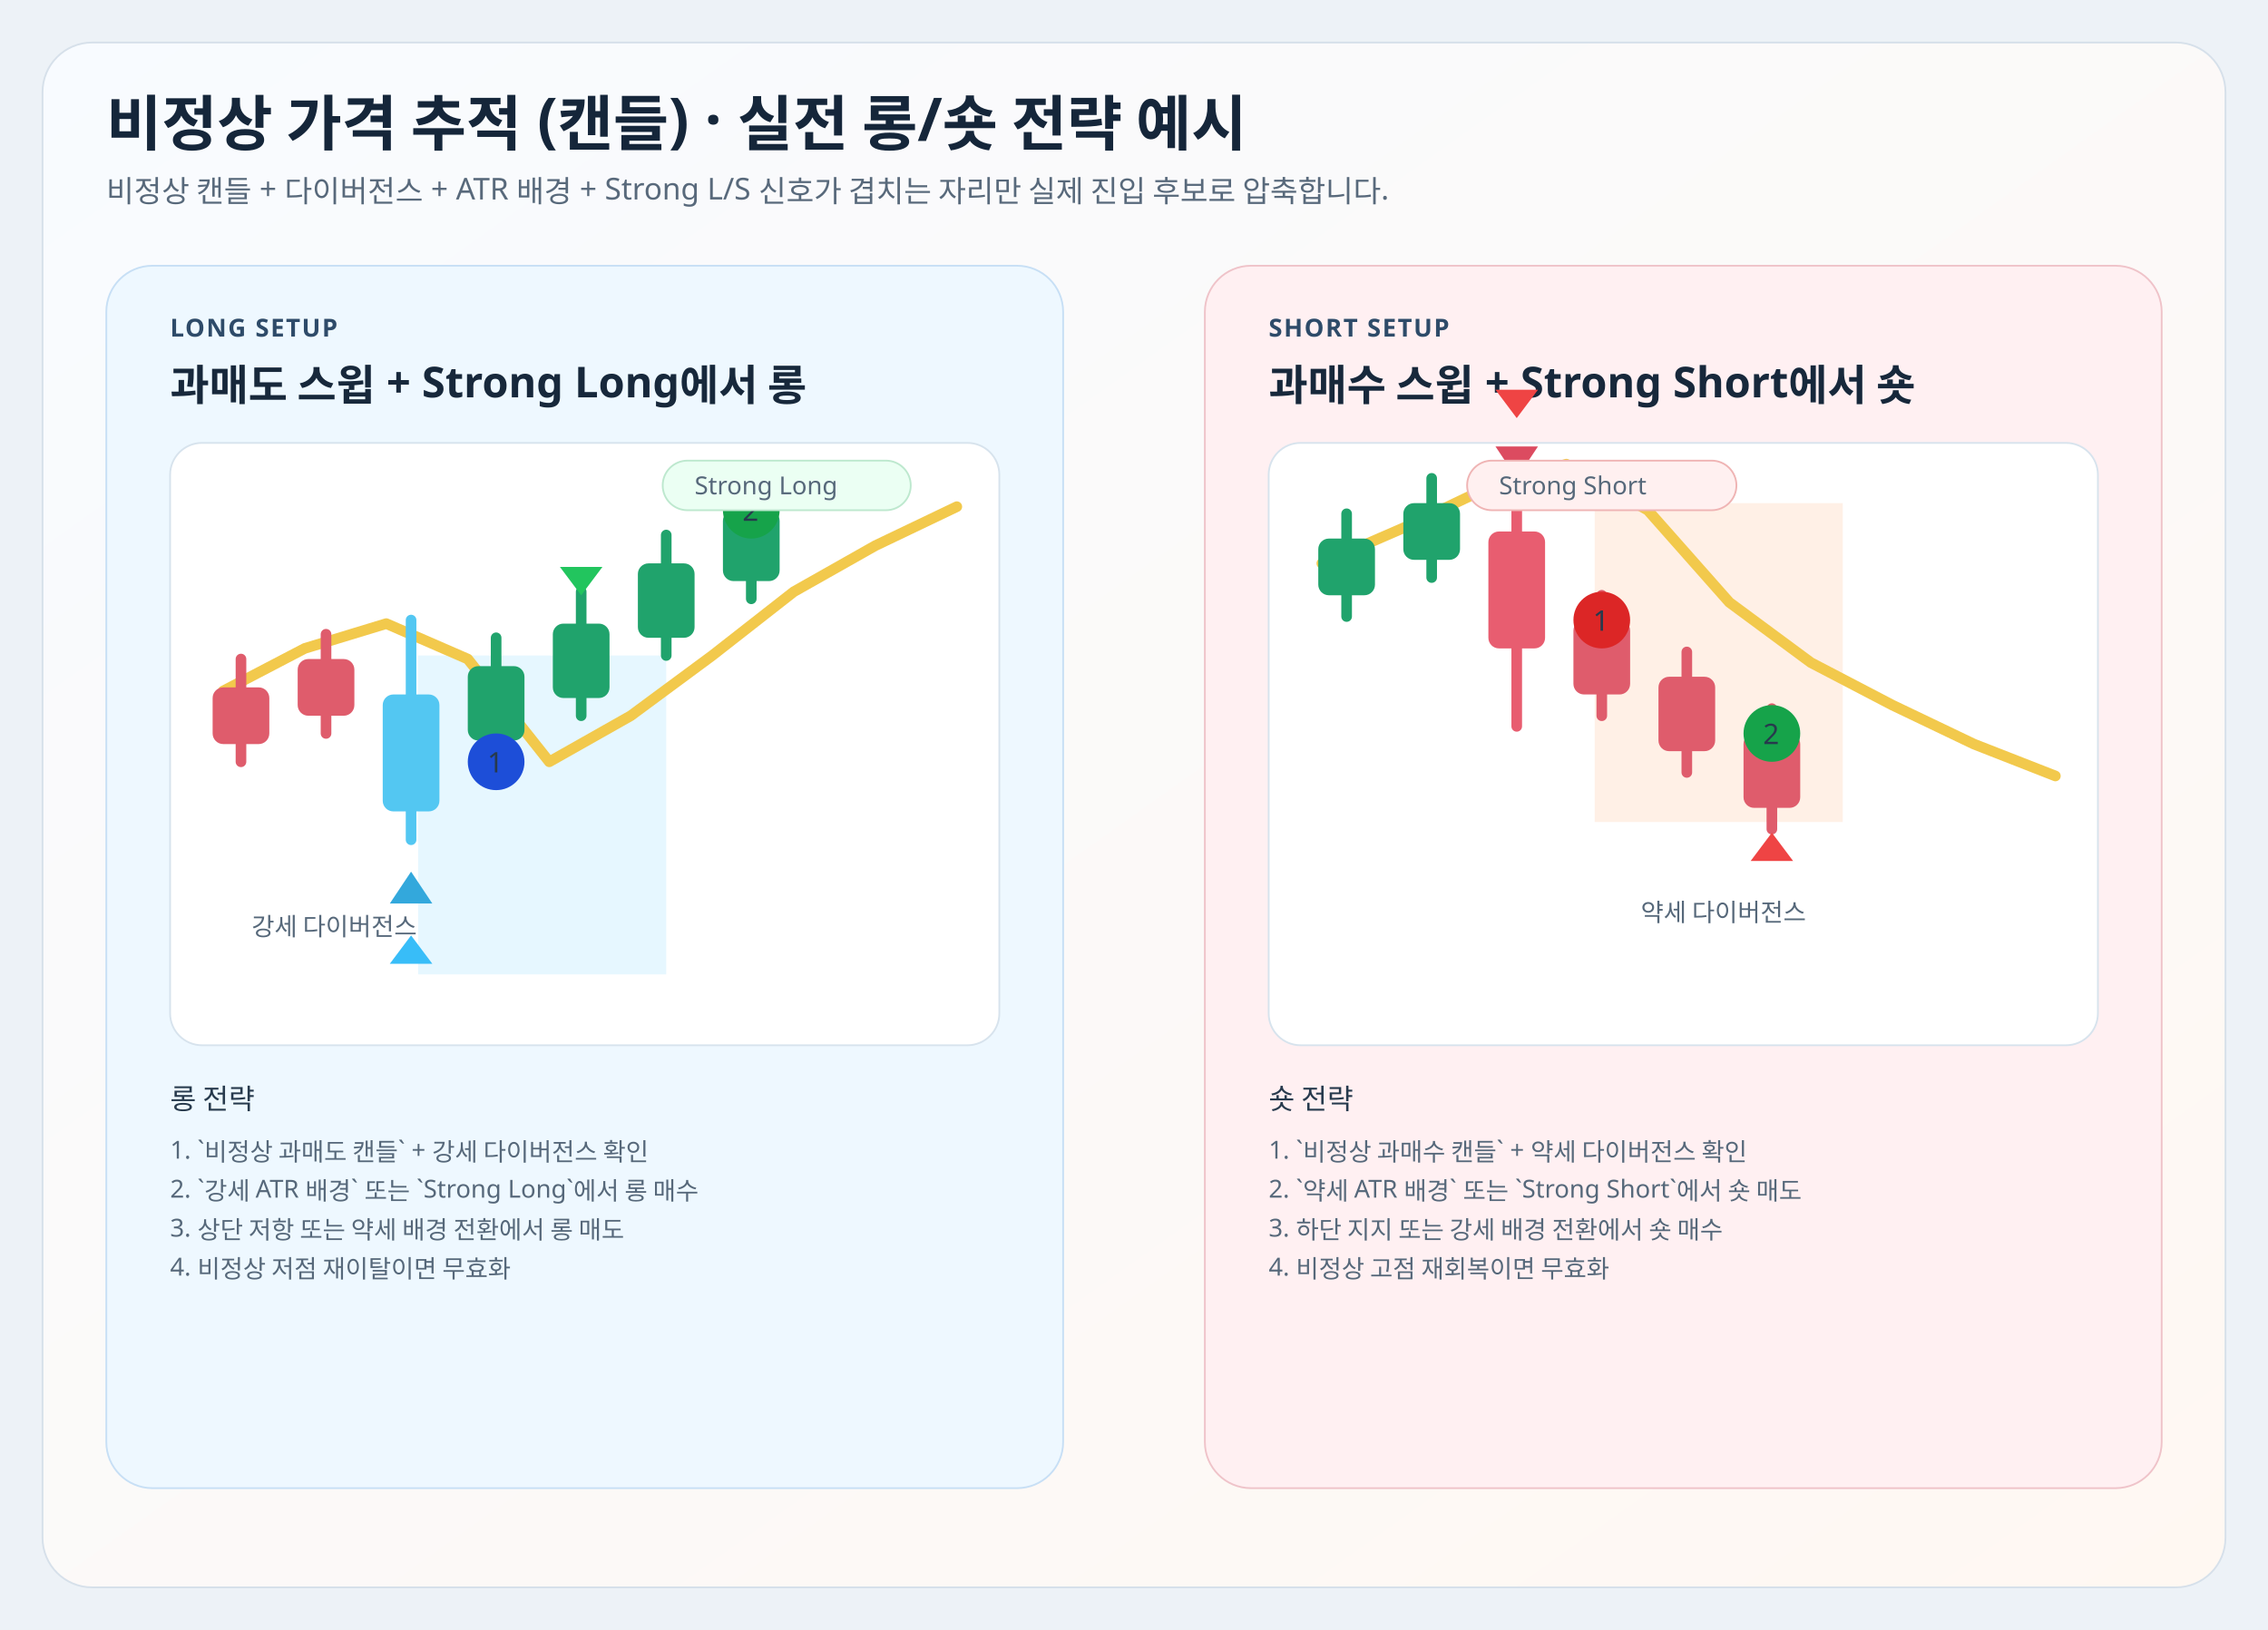
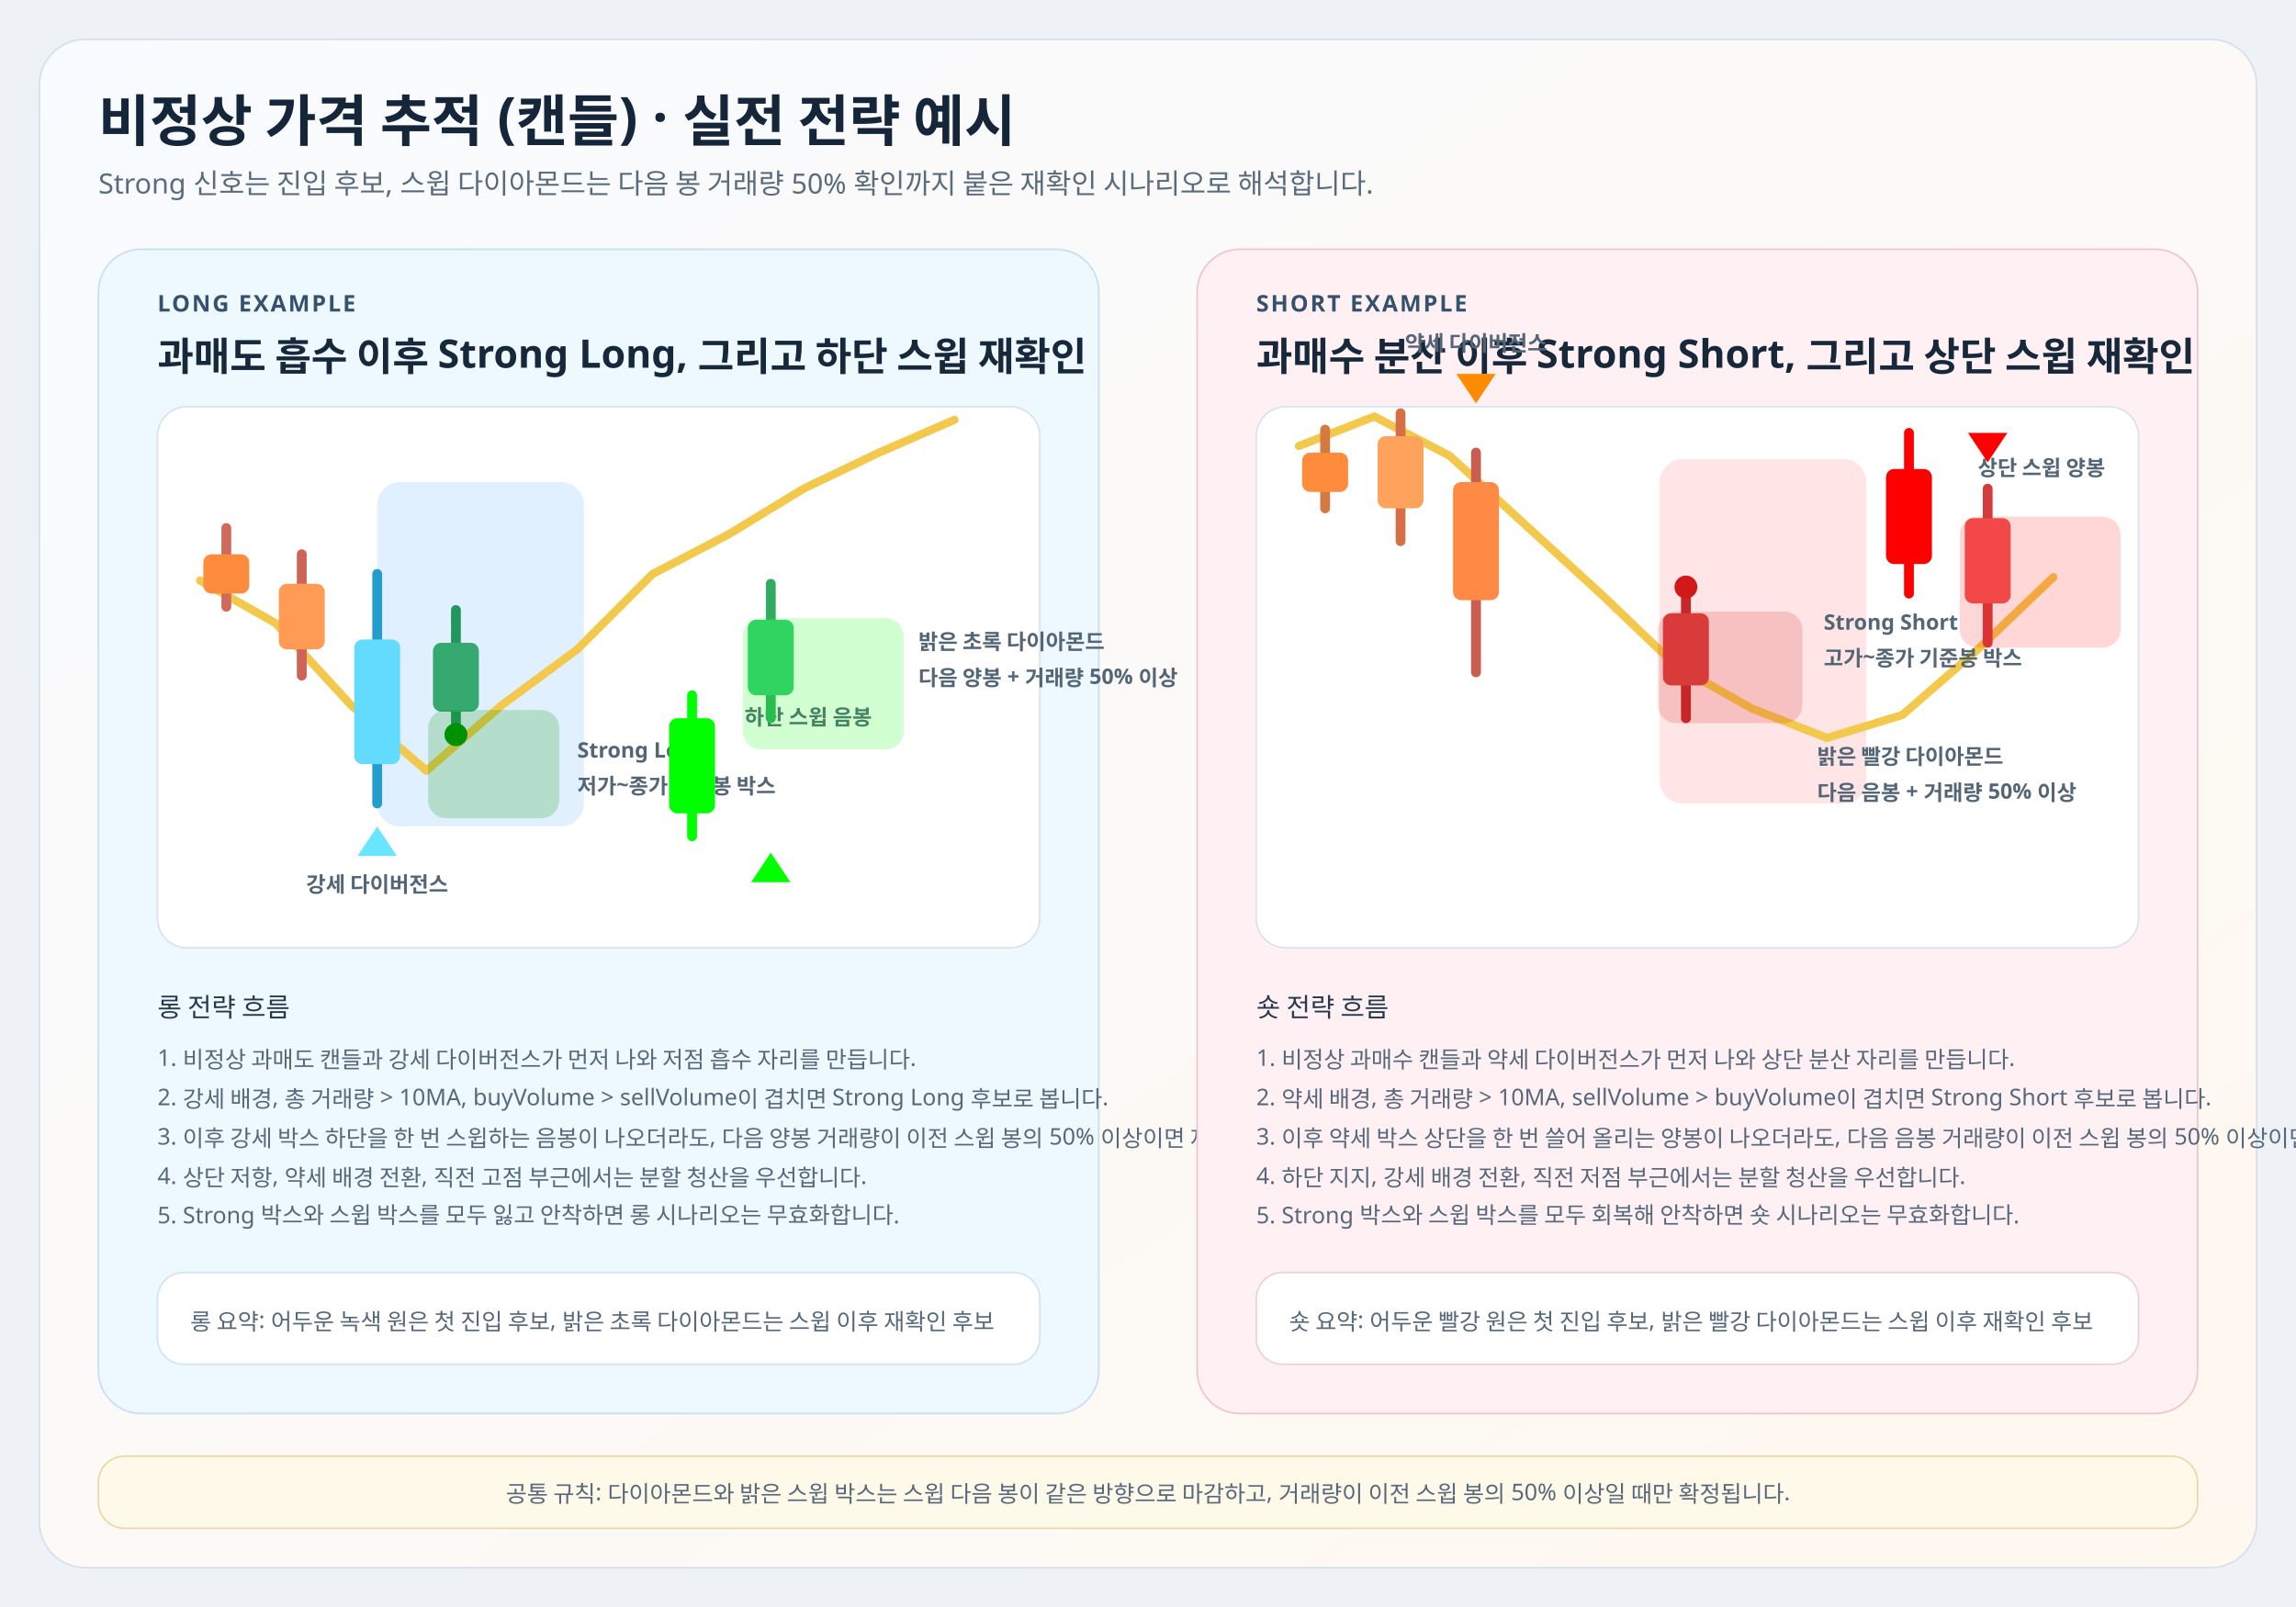
- <svg xmlns="http://www.w3.org/2000/svg" width="1280" height="920" viewBox="0 0 1280 920" role="img" aria-labelledby="title desc">
+ <svg xmlns="http://www.w3.org/2000/svg" width="1400" height="980" viewBox="0 0 1400 980" role="img" aria-labelledby="title desc">
  <defs>
    <linearGradient id="bg" x1="0%" y1="0%" x2="100%" y2="100%">
      <stop offset="0%" stop-color="#f8fbff" />
-       <stop offset="100%" stop-color="#fff8f2" />
+       <stop offset="100%" stop-color="#fff8ef" />
    </linearGradient>
    <style>
-       .title { font: 700 34px 'Pretendard','Apple SD Gothic Neo','Malgun Gothic',sans-serif; fill: #15263a; }
-       .subtitle { font: 500 17px 'Pretendard','Apple SD Gothic Neo','Malgun Gothic',sans-serif; fill: #58697b; }
+       .title { font: 700 34px 'Pretendard','Apple SD Gothic Neo','Malgun Gothic',sans-serif; fill: #16263a; }
+       .subtitle { font: 500 17px 'Pretendard','Apple SD Gothic Neo','Malgun Gothic',sans-serif; fill: #5a6b7b; }
+       .label { font: 700 14px 'Pretendard','Apple SD Gothic Neo','Malgun Gothic',sans-serif; fill: #36516d; letter-spacing: 0.08em; }
      .panelTitle { font: 700 24px 'Pretendard','Apple SD Gothic Neo','Malgun Gothic',sans-serif; fill: #17283b; }
-       .label { font: 700 14px 'Pretendard','Apple SD Gothic Neo','Malgun Gothic',sans-serif; fill: #2e4b69; letter-spacing: 0.06em; }
      .body { font: 500 16px 'Pretendard','Apple SD Gothic Neo','Malgun Gothic',sans-serif; fill: #273a4d; }
      .small { font: 500 14px 'Pretendard','Apple SD Gothic Neo','Malgun Gothic',sans-serif; fill: #56687a; }
+       .tiny { font: 600 13px 'Pretendard','Apple SD Gothic Neo','Malgun Gothic',sans-serif; fill: #546676; }
+       .center { text-anchor: middle; }
    </style>
  </defs>
-   <rect width="1280" height="920" fill="#edf2f7" />
-   <rect x="24" y="24" width="1232" height="872" rx="28" fill="url(#bg)" stroke="#d6e0ea" />
-   <text x="60" y="82" class="title">비정상 가격 추적 (캔들) · 실전 롱/숏 전략 예시</text>
-   <text x="60" y="114" class="subtitle">비정상 캔들 + 다이버전스 + ATR 배경 + Strong L/S 신호가 겹치는 자리만 실제 진입 후보로 압축합니다.</text>
-   <rect x="60" y="150" width="540" height="690" rx="26" fill="#eef8ff" stroke="#c7dff5" />
-   <text x="96" y="190" class="label">LONG SETUP</text>
-   <text x="96" y="226" class="panelTitle">과매도 스윕 + Strong Long에서 롱</text>
-   <rect x="96" y="250" width="468" height="340" rx="18" fill="#ffffff" stroke="#d7e3ed" />
-   <rect x="236" y="370" width="140" height="180" fill="#e6f7ff" />
-   <polyline points="126,390 172,366 218,352 264,372 310,430 356,404 402,370 448,334 494,308 540,286" fill="none" stroke="#f2c94c" stroke-width="6" stroke-linecap="round" stroke-linejoin="round" />
-   <line x1="136" y1="430" x2="136" y2="372" stroke="#df5c6c" stroke-width="6" stroke-linecap="round" />
-   <rect x="120" y="388" width="32" height="32" rx="6" fill="#df5c6c" />
-   <line x1="184" y1="414" x2="184" y2="358" stroke="#df5c6c" stroke-width="6" stroke-linecap="round" />
-   <rect x="168" y="372" width="32" height="32" rx="6" fill="#df5c6c" />
-   <line x1="232" y1="474" x2="232" y2="350" stroke="#53c7f2" stroke-width="6" stroke-linecap="round" />
-   <rect x="216" y="392" width="32" height="66" rx="6" fill="#53c7f2" />
-   <polygon points="232,492 220,510 244,510" fill="#33a8dc" />
-   <line x1="280" y1="430" x2="280" y2="360" stroke="#20a36c" stroke-width="6" stroke-linecap="round" />
-   <rect x="264" y="376" width="32" height="42" rx="6" fill="#20a36c" />
-   <circle cx="280" cy="430" r="16" fill="#1d4ed8" />
-   <text x="275" y="436" class="body" fill="#ffffff">1</text>
-   <line x1="328" y1="404" x2="328" y2="334" stroke="#20a36c" stroke-width="6" stroke-linecap="round" />
-   <rect x="312" y="352" width="32" height="42" rx="6" fill="#20a36c" />
-   <line x1="376" y1="370" x2="376" y2="302" stroke="#20a36c" stroke-width="6" stroke-linecap="round" />
-   <rect x="360" y="318" width="32" height="42" rx="6" fill="#20a36c" />
-   <line x1="424" y1="338" x2="424" y2="272" stroke="#20a36c" stroke-width="6" stroke-linecap="round" />
-   <rect x="408" y="288" width="32" height="40" rx="6" fill="#20a36c" />
-   <circle cx="424" cy="288" r="16" fill="#16a34a" />
-   <text x="419" y="294" class="body" fill="#ffffff">2</text>
-   <polygon points="232,528 220,544 244,544" fill="#38bdf8" />
-   <polygon points="328,336 316,320 340,320" fill="#22c55e" />
-   <rect x="374" y="260" width="140" height="28" rx="14" fill="#ebfff3" stroke="#bde8ce" />
-   <text x="392" y="279" class="small">Strong Long</text>
-   <text x="142" y="528" class="small">강세 다이버전스</text>
-   <text x="96" y="626" class="body">롱 전략</text>
-   <text x="96" y="654" class="small">1. `비정상 과매도 캔들` + 강세 다이버전스 확인</text>
-   <text x="96" y="676" class="small">2. `강세 ATR 배경` 또는 `Strong Long`에서 롱 매수</text>
-   <text x="96" y="698" class="small">3. 상단 저항 또는 약세 배경 전환에서 롱 매도</text>
-   <text x="96" y="720" class="small">4. 비정상 저점 재이탈이면 무효화</text>
-   <rect x="680" y="150" width="540" height="690" rx="26" fill="#fff0f2" stroke="#efc3c9" />
-   <text x="716" y="190" class="label">SHORT SETUP</text>
-   <text x="716" y="226" class="panelTitle">과매수 스윕 + Strong Short에서 숏</text>
-   <rect x="716" y="250" width="468" height="340" rx="18" fill="#ffffff" stroke="#d7e3ed" />
-   <rect x="900" y="284" width="140" height="180" fill="#fff0e6" />
-   <polyline points="746,318 792,298 838,276 884,262 930,288 976,340 1022,374 1068,398 1114,420 1160,438" fill="none" stroke="#f2c94c" stroke-width="6" stroke-linecap="round" stroke-linejoin="round" />
-   <line x1="760" y1="348" x2="760" y2="290" stroke="#20a36c" stroke-width="6" stroke-linecap="round" />
-   <rect x="744" y="304" width="32" height="32" rx="6" fill="#20a36c" />
-   <line x1="808" y1="326" x2="808" y2="270" stroke="#20a36c" stroke-width="6" stroke-linecap="round" />
-   <rect x="792" y="284" width="32" height="32" rx="6" fill="#20a36c" />
-   <line x1="856" y1="286" x2="856" y2="410" stroke="#e85d70" stroke-width="6" stroke-linecap="round" />
-   <rect x="840" y="300" width="32" height="66" rx="6" fill="#e85d70" />
-   <polygon points="856,270 844,252 868,252" fill="#dc4b60" />
-   <line x1="904" y1="336" x2="904" y2="404" stroke="#df5c6c" stroke-width="6" stroke-linecap="round" />
-   <rect x="888" y="350" width="32" height="42" rx="6" fill="#df5c6c" />
-   <circle cx="904" cy="350" r="16" fill="#dc2626" />
-   <text x="899" y="356" class="body" fill="#ffffff">1</text>
-   <line x1="952" y1="368" x2="952" y2="436" stroke="#df5c6c" stroke-width="6" stroke-linecap="round" />
-   <rect x="936" y="382" width="32" height="42" rx="6" fill="#df5c6c" />
-   <line x1="1000" y1="400" x2="1000" y2="468" stroke="#df5c6c" stroke-width="6" stroke-linecap="round" />
-   <rect x="984" y="414" width="32" height="42" rx="6" fill="#df5c6c" />
-   <circle cx="1000" cy="414" r="16" fill="#16a34a" />
-   <text x="995" y="420" class="body" fill="#ffffff">2</text>
-   <polygon points="856,236 844,220 868,220" fill="#ef4444" />
-   <polygon points="1000,470 988,486 1012,486" fill="#ef4444" />
-   <rect x="828" y="260" width="152" height="28" rx="14" fill="#fff0f0" stroke="#efb4b4" />
-   <text x="846" y="279" class="small">Strong Short</text>
-   <text x="926" y="520" class="small">약세 다이버전스</text>
-   <text x="716" y="626" class="body">숏 전략</text>
-   <text x="716" y="654" class="small">1. `비정상 과매수 캔들` + 약세 다이버전스 확인</text>
-   <text x="716" y="676" class="small">2. `약세 ATR 배경` 또는 `Strong Short`에서 숏 매도</text>
-   <text x="716" y="698" class="small">3. 하단 지지 또는 강세 배경 전환에서 숏 매수</text>
-   <text x="716" y="720" class="small">4. 비정상 고점 재회복이면 무효화</text>
+   <rect width="1400" height="980" fill="#eef2f7" />
+   <rect x="24" y="24" width="1352" height="932" rx="28" fill="url(#bg)" stroke="#d6e0ea" />
+   <text x="60" y="86" class="title">비정상 가격 추적 (캔들) · 실전 전략 예시</text>
+   <text x="60" y="118" class="subtitle">Strong 신호는 진입 후보, 스윕 다이아몬드는 다음 봉 거래량 50% 확인까지 붙은 재확인 시나리오로 해석합니다.</text>
+   <rect x="60" y="152" width="610" height="710" rx="26" fill="#eef8ff" stroke="#c7dff5" />
+   <text x="96" y="190" class="label">LONG EXAMPLE</text>
+   <text x="96" y="226" class="panelTitle">과매도 흡수 이후 Strong Long, 그리고 하단 스윕 재확인</text>
+   <rect x="96" y="248" width="538" height="330" rx="18" fill="#ffffff" stroke="#d8e3ed" />
+   <rect x="230" y="294" width="126" height="210" rx="14" fill="#e1f0ff" />
+   <polyline points="122,354 168,380 214,430 260,470 306,430 352,396 398,350 444,326 490,298 536,276 582,256" fill="none" stroke="#f2c94c" stroke-width="5" stroke-linecap="round" stroke-linejoin="round" />
+   <line x1="138" y1="370" x2="138" y2="322" stroke="#d06a5a" stroke-width="6" stroke-linecap="round" />
+   <rect x="124" y="338" width="28" height="24" rx="5" fill="#ff8c3c" />
+   <line x1="184" y1="412" x2="184" y2="338" stroke="#cf6456" stroke-width="6" stroke-linecap="round" />
+   <rect x="170" y="356" width="28" height="40" rx="5" fill="#ff9b54" />
+   <line x1="230" y1="490" x2="230" y2="350" stroke="#239dca" stroke-width="6" stroke-linecap="round" />
+   <rect x="216" y="390" width="28" height="76" rx="5" fill="#63dbff" />
+   <polygon points="230,504 218,522 242,522" fill="#69e6ff" />
+   <text x="230" y="544" class="tiny center">강세 다이버전스</text>
+   <line x1="278" y1="450" x2="278" y2="372" stroke="#22965f" stroke-width="6" stroke-linecap="round" />
+   <rect x="264" y="392" width="28" height="42" rx="5" fill="#35a96f" />
+   <circle cx="278" cy="448" r="7" fill="#009100" />
+   <rect x="262" y="434" width="78" height="64" rx="10" fill="#009100" opacity="0.20" stroke="#009100" stroke-width="2" />
+   <text x="352" y="462" class="tiny">Strong Long</text>
+   <text x="352" y="484" class="tiny">저가~종가 기준봉 박스</text>
+   <line x1="422" y1="424" x2="422" y2="510" stroke="#00ff00" stroke-width="6" stroke-linecap="round" />
+   <rect x="408" y="438" width="28" height="58" rx="5" fill="#00ff00" />
+   <text x="454" y="442" class="tiny">하단 스윕 음봉</text>
+   <line x1="470" y1="438" x2="470" y2="356" stroke="#31ad63" stroke-width="6" stroke-linecap="round" />
+   <rect x="456" y="378" width="28" height="46" rx="5" fill="#3acb76" />
+   <polygon points="470,520 458,538 482,538" fill="#00ff00" />
+   <rect x="454" y="378" width="96" height="78" rx="10" fill="#00ff00" opacity="0.18" stroke="#00ff00" stroke-width="2" />
+   <text x="560" y="396" class="tiny">밝은 초록 다이아몬드</text>
+   <text x="560" y="418" class="tiny">다음 양봉 + 거래량 50% 이상</text>
+   <text x="96" y="620" class="body">롱 전략 흐름</text>
+   <text x="96" y="650" class="small">1. 비정상 과매도 캔들과 강세 다이버전스가 먼저 나와 저점 흡수 자리를 만듭니다.</text>
+   <text x="96" y="674" class="small">2. 강세 배경, 총 거래량 &gt; 10MA, buyVolume &gt; sellVolume이 겹치면 Strong Long 후보로 봅니다.</text>
+   <text x="96" y="698" class="small">3. 이후 강세 박스 하단을 한 번 스윕하는 음봉이 나오더라도, 다음 양봉 거래량이 이전 스윕 봉의 50% 이상이면 재확인 다이아몬드로 해석합니다.</text>
+   <text x="96" y="722" class="small">4. 상단 저항, 약세 배경 전환, 직전 고점 부근에서는 분할 청산을 우선합니다.</text>
+   <text x="96" y="746" class="small">5. Strong 박스와 스윕 박스를 모두 잃고 안착하면 롱 시나리오는 무효화합니다.</text>
+   <rect x="96" y="776" width="538" height="56" rx="16" fill="#ffffff" stroke="#d3e4ef" />
+   <text x="116" y="811" class="small">롱 요약: 어두운 녹색 원은 첫 진입 후보, 밝은 초록 다이아몬드는 스윕 이후 재확인 후보</text>
+   <rect x="730" y="152" width="610" height="710" rx="26" fill="#fff1f3" stroke="#efc5cb" />
+   <text x="766" y="190" class="label">SHORT EXAMPLE</text>
+   <text x="766" y="226" class="panelTitle">과매수 분산 이후 Strong Short, 그리고 상단 스윕 재확인</text>
+   <rect x="766" y="248" width="538" height="330" rx="18" fill="#ffffff" stroke="#d8e3ed" />
+   <rect x="1012" y="280" width="126" height="210" rx="14" fill="#ffe5e5" />
+   <polyline points="792,272 838,254 884,278 930,320 976,362 1022,406 1068,432 1114,450 1160,436 1206,396 1252,352" fill="none" stroke="#f2c94c" stroke-width="5" stroke-linecap="round" stroke-linejoin="round" />
+   <line x1="808" y1="310" x2="808" y2="262" stroke="#d27a42" stroke-width="6" stroke-linecap="round" />
+   <rect x="794" y="276" width="28" height="24" rx="5" fill="#ff8c3c" />
+   <line x1="854" y1="330" x2="854" y2="252" stroke="#d66f46" stroke-width="6" stroke-linecap="round" />
+   <rect x="840" y="266" width="28" height="44" rx="5" fill="#ffa35c" />
+   <line x1="900" y1="276" x2="900" y2="410" stroke="#c95d4e" stroke-width="6" stroke-linecap="round" />
+   <rect x="886" y="294" width="28" height="72" rx="5" fill="#ff8a45" />
+   <polygon points="900,246 888,228 912,228" fill="#ff8c00" />
+   <text x="900" y="214" class="tiny center">약세 다이버전스</text>
+   <line x1="1028" y1="360" x2="1028" y2="438" stroke="#c52828" stroke-width="6" stroke-linecap="round" />
+   <rect x="1014" y="374" width="28" height="44" rx="5" fill="#da4141" />
+   <circle cx="1028" cy="358" r="7" fill="#d21919" />
+   <rect x="1012" y="374" width="86" height="66" rx="10" fill="#d21919" opacity="0.18" stroke="#d21919" stroke-width="2" />
+   <text x="1112" y="384" class="tiny">Strong Short</text>
+   <text x="1112" y="406" class="tiny">고가~종가 기준봉 박스</text>
+   <line x1="1164" y1="264" x2="1164" y2="362" stroke="#ff0000" stroke-width="6" stroke-linecap="round" />
+   <rect x="1150" y="286" width="28" height="58" rx="5" fill="#ff0000" />
+   <text x="1206" y="290" class="tiny">상단 스윕 양봉</text>
+   <line x1="1212" y1="298" x2="1212" y2="392" stroke="#d43c3c" stroke-width="6" stroke-linecap="round" />
+   <rect x="1198" y="316" width="28" height="52" rx="5" fill="#ef5555" />
+   <polygon points="1212,282 1200,264 1224,264" fill="#ff0000" />
+   <rect x="1196" y="316" width="96" height="78" rx="10" fill="#ff0000" opacity="0.16" stroke="#ff0000" stroke-width="2" />
+   <text x="1108" y="466" class="tiny">밝은 빨강 다이아몬드</text>
+   <text x="1108" y="488" class="tiny">다음 음봉 + 거래량 50% 이상</text>
+   <text x="766" y="620" class="body">숏 전략 흐름</text>
+   <text x="766" y="650" class="small">1. 비정상 과매수 캔들과 약세 다이버전스가 먼저 나와 상단 분산 자리를 만듭니다.</text>
+   <text x="766" y="674" class="small">2. 약세 배경, 총 거래량 &gt; 10MA, sellVolume &gt; buyVolume이 겹치면 Strong Short 후보로 봅니다.</text>
+   <text x="766" y="698" class="small">3. 이후 약세 박스 상단을 한 번 쓸어 올리는 양봉이 나오더라도, 다음 음봉 거래량이 이전 스윕 봉의 50% 이상이면 재확인 다이아몬드로 해석합니다.</text>
+   <text x="766" y="722" class="small">4. 하단 지지, 강세 배경 전환, 직전 저점 부근에서는 분할 청산을 우선합니다.</text>
+   <text x="766" y="746" class="small">5. Strong 박스와 스윕 박스를 모두 회복해 안착하면 숏 시나리오는 무효화합니다.</text>
+   <rect x="766" y="776" width="538" height="56" rx="16" fill="#ffffff" stroke="#ecd2d6" />
+   <text x="786" y="811" class="small">숏 요약: 어두운 빨강 원은 첫 진입 후보, 밝은 빨강 다이아몬드는 스윕 이후 재확인 후보</text>
+   <rect x="60" y="888" width="1280" height="44" rx="16" fill="#fff9ea" stroke="#ead8ab" />
+   <text x="700" y="916" class="small center">공통 규칙: 다이아몬드와 밝은 스윕 박스는 스윕 다음 봉이 같은 방향으로 마감하고, 거래량이 이전 스윕 봉의 50% 이상일 때만 확정됩니다.</text>
</svg>
